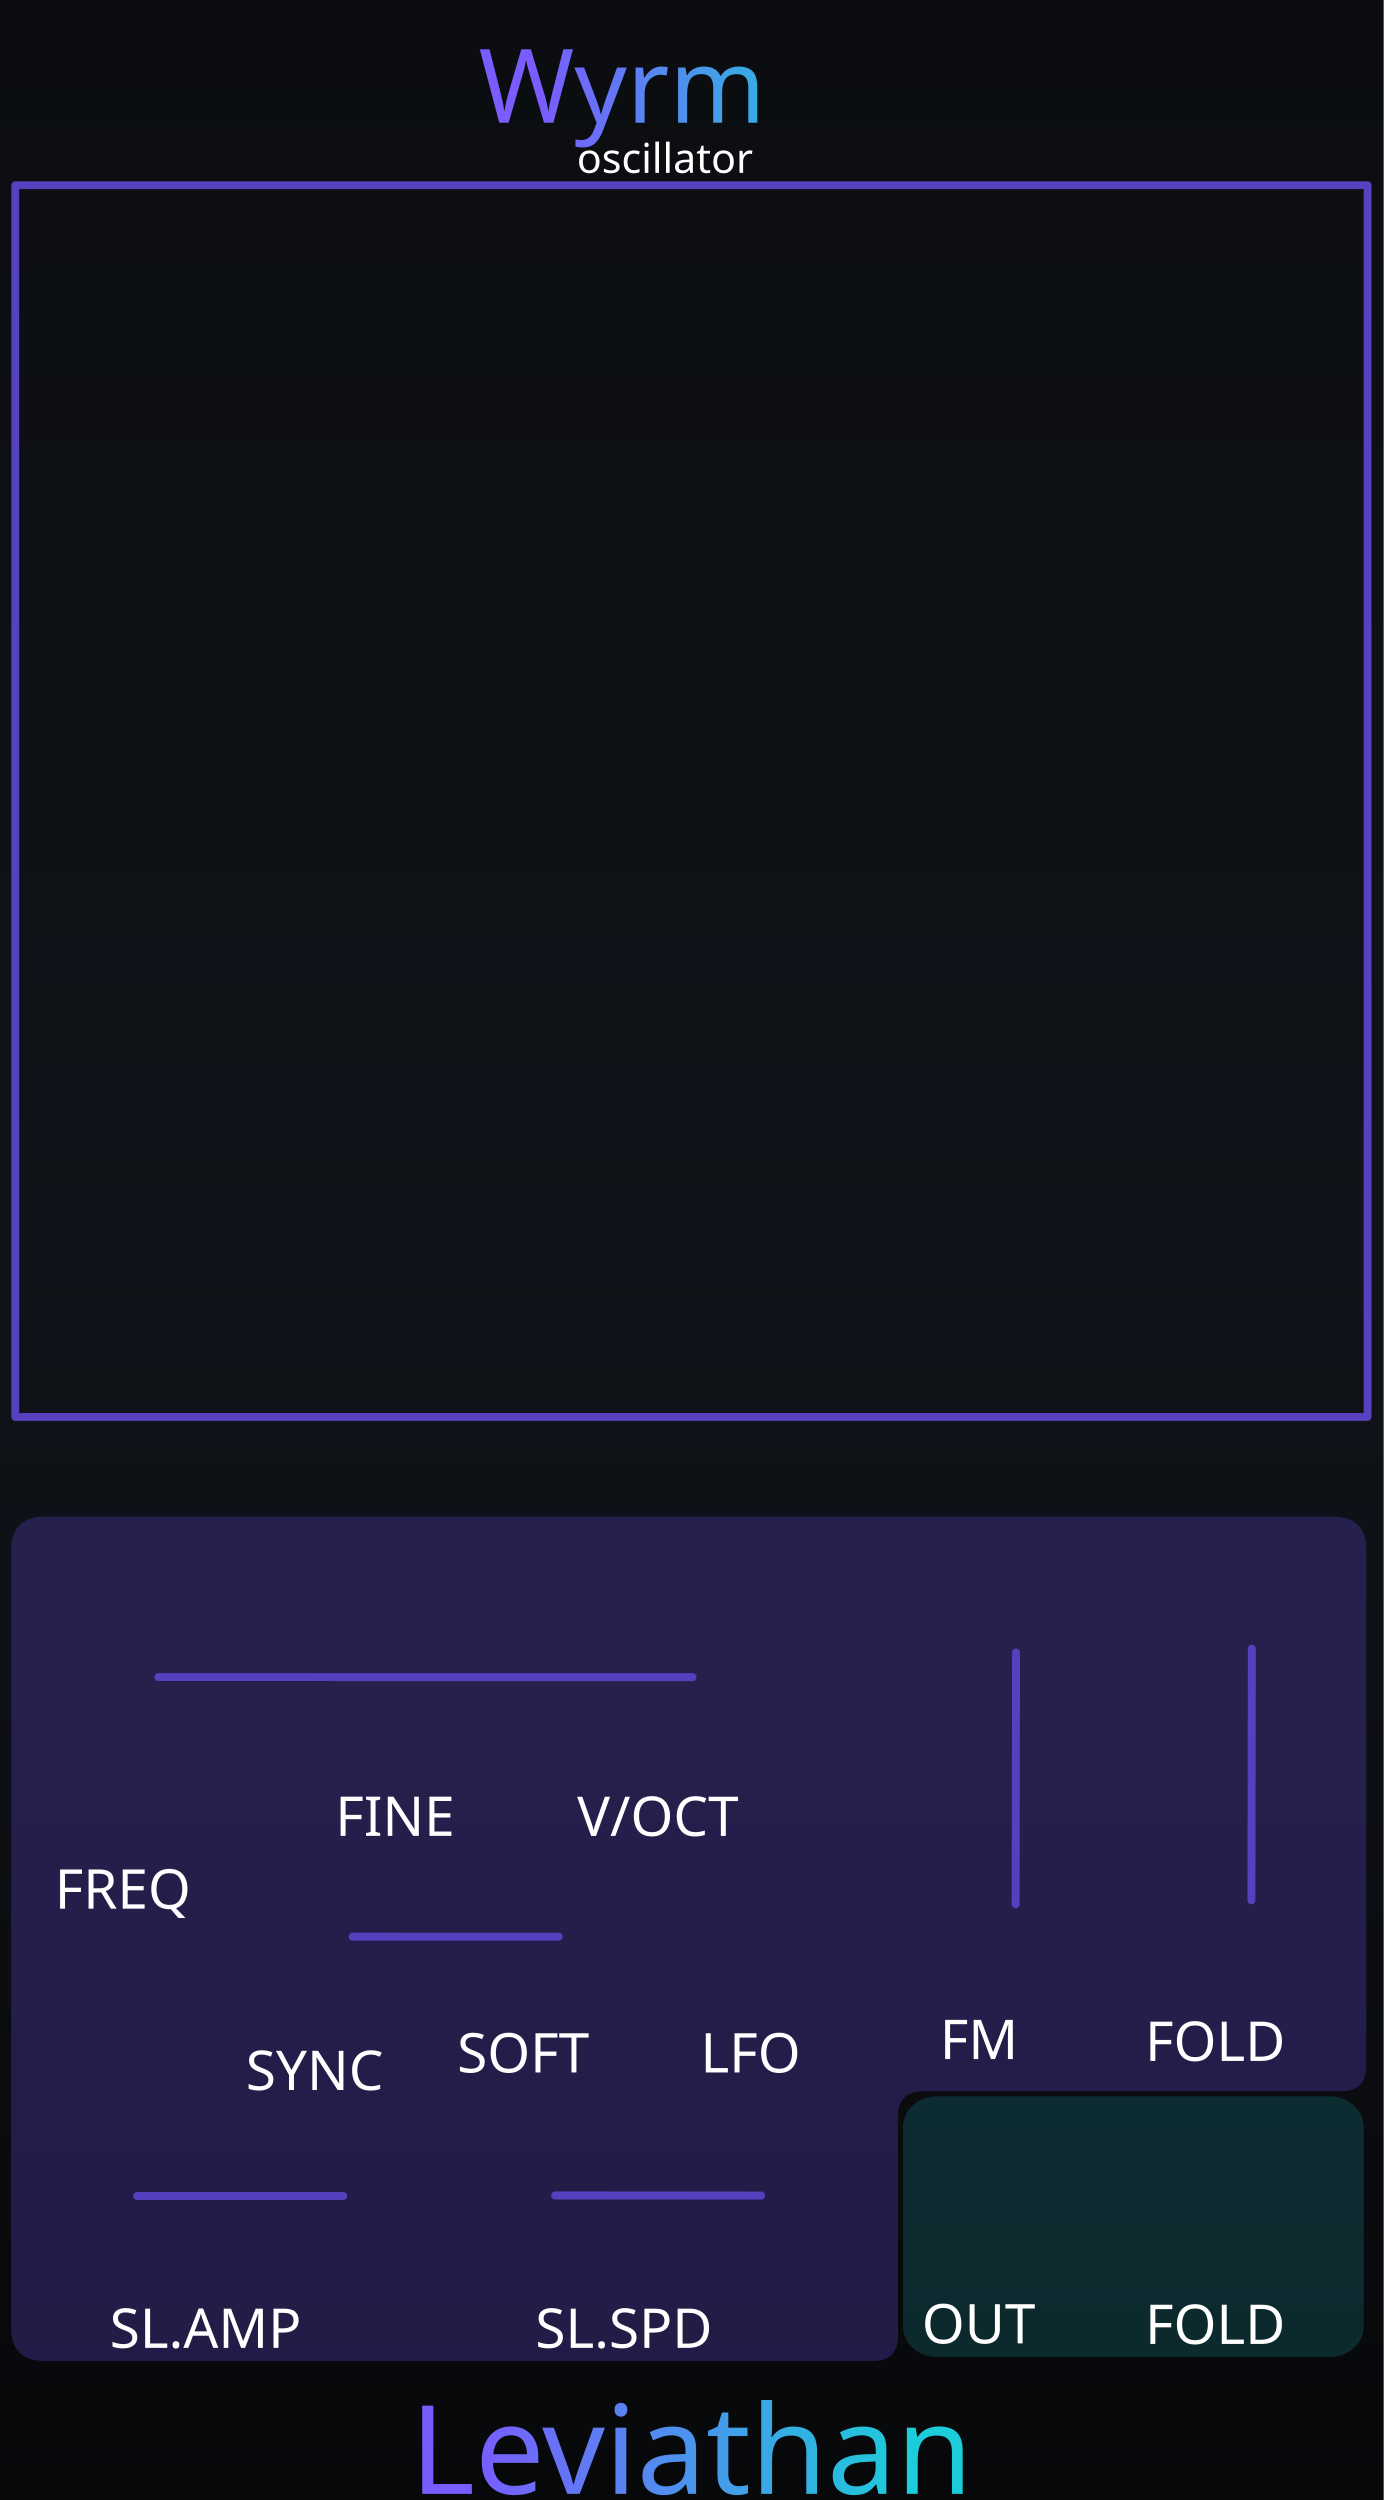
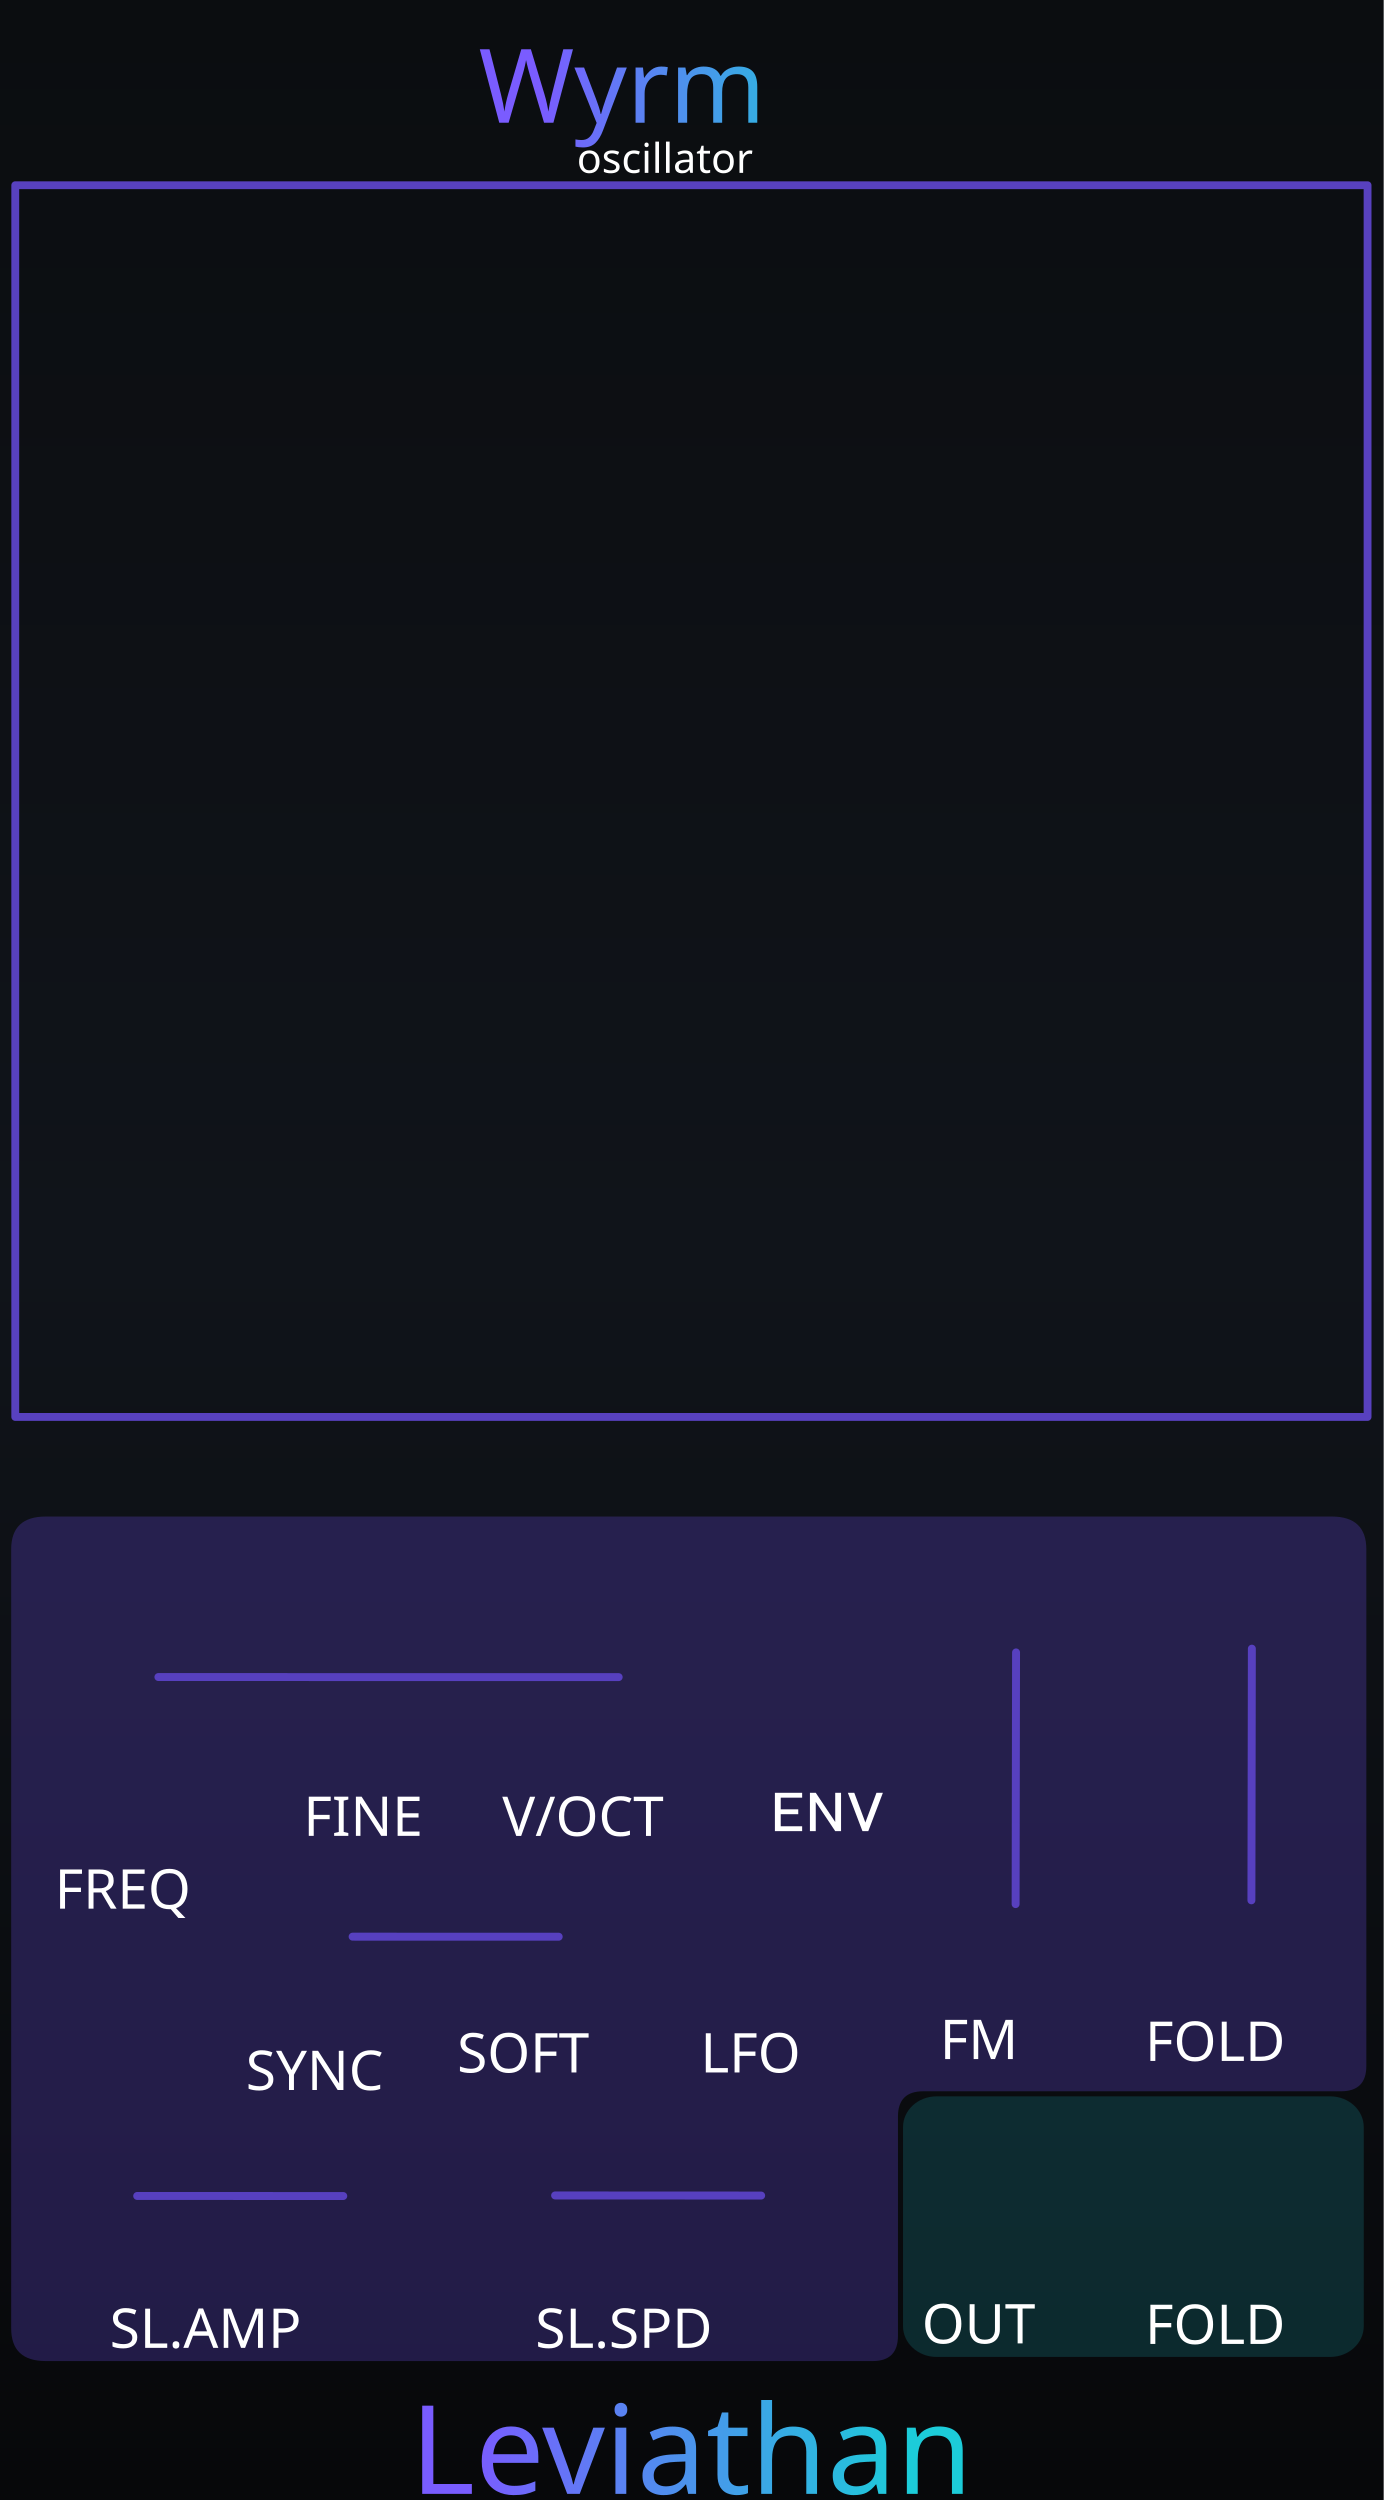
<svg xmlns="http://www.w3.org/2000/svg" xmlns:xlink="http://www.w3.org/1999/xlink" version="1.2" width="71.12mm" height="128.5mm" viewBox="0 0 7112 12850" preserveAspectRatio="xMidYMid" fill-rule="evenodd" stroke-width="28.222" stroke-linejoin="round" xml:space="preserve" id="svg488">
  <defs id="defs1">
    <linearGradient id="linearGradient22">
      <stop style="stop-color:#7a5cff;stop-opacity:1;" offset="0" id="stop22" />
      <stop style="stop-color:#1cccd9;stop-opacity:1;" offset="1" id="stop23" />
    </linearGradient>
    <linearGradient id="linearGradient20">
      <stop style="stop-color:#795cff;stop-opacity:1;" offset="0" id="stop20" />
      <stop style="stop-color:#1cccd9;stop-opacity:1;" offset="1" id="stop21" />
    </linearGradient>
    <linearGradient id="linearGradient16" x1="0" y1="0" x2="0" y2="1">
      <stop offset="0" stop-color="#1ccad8" stop-opacity="0.65" id="stop15" style="stop-color:#1ccad8;stop-opacity:1;" />
      <stop offset="1" stop-color="#7a5cff" stop-opacity="0.65" id="stop16" style="stop-color:#7a5cff;stop-opacity:1;" />
    </linearGradient>
    <linearGradient id="linearGradient14" x1="0" y1="0" x2="0" y2="1">
      <stop offset="0" stop-color="#1ccad8" stop-opacity="0.65" id="stop13" style="stop-color:#1ccad8;stop-opacity:1;" />
      <stop offset="1" stop-color="#7a5cff" stop-opacity="0.65" id="stop14" style="stop-color:#7a5cff;stop-opacity:1;" />
    </linearGradient>
    <linearGradient id="linearGradient12" x1="0" y1="0" x2="0" y2="1">
      <stop offset="0" stop-color="#1ccad8" stop-opacity="0.65" id="stop11" style="stop-color:#6140bf;stop-opacity:1;" />
      <stop offset="1" stop-color="#7a5cff" stop-opacity="0.65" id="stop12" />
    </linearGradient>
    <linearGradient id="bgGrad" x1="1108.886" y1="886.881" x2="1108.886" y2="12348.43" gradientTransform="matrix(0.6225417,0,0,1.124423,295.8546,0)" gradientUnits="userSpaceOnUse">
      <stop offset="0%" stop-color="#0b0d10" id="stop1" />
      <stop offset="50%" stop-color="#10141a" id="stop2" />
      <stop offset="100%" stop-color="#07080a" id="stop3" />
    </linearGradient>
    <linearGradient id="panelSheen" x1="1258.49" y1="999.764" x2="1258.49" y2="12199.481" gradientTransform="scale(0.8869218,1.127495)" gradientUnits="userSpaceOnUse">
      <stop offset="0%" stop-color="#ffffff" stop-opacity="0.1" id="stop4" />
      <stop offset="15%" stop-color="#ffffff" stop-opacity="0.02" id="stop5" />
      <stop offset="50%" stop-color="#ffffff" stop-opacity="0.0" id="stop6" />
      <stop offset="85%" stop-color="#ffffff" stop-opacity="0.02" id="stop7" />
      <stop offset="100%" stop-color="#ffffff" stop-opacity="0.1" id="stop8" />
    </linearGradient>
    <linearGradient id="accentGrad" x1="0" y1="0" x2="0" y2="1">
      <stop offset="0%" stop-color="#1ccad8" stop-opacity="0.65" id="stop9" />
      <stop offset="100%" stop-color="#7a5cff" stop-opacity="0.65" id="stop10" />
    </linearGradient>
    <linearGradient id="oceanWaveGrad" x1="0" y1="0" x2="1" y2="1" gradientUnits="objectBoundingBox">
      <stop offset="0%" stop-color="#55dbff" id="stop_wave_1" />
      <stop offset="55%" stop-color="#1496df" id="stop_wave_2" />
      <stop offset="100%" stop-color="#182682" id="stop_wave_3" />
    </linearGradient>
    <linearGradient xlink:href="#oceanWaveGrad" id="linearGradient10" gradientUnits="userSpaceOnUse" x1="-323.577" y1="-103.933" x2="723.812" y2="943.456" gradientTransform="matrix(-1.435811,0,0,0.6964705,8750,12953.568)" />
    <linearGradient xlink:href="#oceanWaveGrad" id="linearGradient11" gradientUnits="userSpaceOnUse" x1="-323.577" y1="-103.933" x2="723.812" y2="943.456" gradientTransform="matrix(1.435811,0,0,0.6964705,3420,12953.568)" />
    <linearGradient xlink:href="#linearGradient22" id="linearGradient500" gradientUnits="userSpaceOnUse" x1="5355.919" y1="1516.234" x2="6904.773" y2="1512.3" gradientTransform="matrix(0.9969081,0,0,0.9969081,-2554.784,-888.2671)" />
    <linearGradient xlink:href="#linearGradient20" id="linearGradient300" gradientUnits="userSpaceOnUse" gradientTransform="matrix(1.390218,0,0,1.390218,-5190.496,-5161.559)" x1="5486.824" y1="12735.478" x2="7088.807" y2="12738.298" spreadMethod="pad" />
  </defs>
  <g id="panel_art" style="display:inline">
    <g id="Background_Rect" style="display:inline" transform="matrix(0.9967357,0,0,0.9970803,-982.9628,-994.3174)">
      <rect x="986.182" y="997.229" width="7135.292" height="12887.627" rx="0" ry="0" fill="url(#bgGrad)" id="black_background" style="display:inline;fill:url(#bgGrad);stroke-width:23.612" />
      <g id="waves_layer" style="display:none;opacity:0.5" transform="matrix(1.003275,0,0,1.002928,-542.8062,1140.107)">
        <g id="branding_wave_left" transform="matrix(1.72,0,0,1.72,2416.919,11996.75)" style="display:inline">
          <path style="fill:#4995ec" d="m 0,413.249 c 0,0 99.571,-7.286 135.999,-84.999 36.428,-77.713 30.357,-229.499 207.642,-229.499 38.871,0 81.438,18.386 104.731,34.602 116.875,81.362 61.625,248.326 -75.589,205.523 0,0 49.786,-2.125 49.786,-67.697 0,-65.572 -82.091,-75.285 -94.714,-20.643 -8.992,38.927 -3.643,156.643 167.571,162.713" id="path149" />
          <path style="fill:#7a5cff" d="m 372.784,338.875 c 42.5,0 125.678,-65.875 75.213,-144.378 C 412.71,139.6 316.321,128.5 247.714,197.107 179.179,265.642 219.7,398.411 0.644,413.201 9.193,412.412 101.283,402.321 136,328.25 172.429,250.536 166.357,98.751 343.642,98.751 c 38.869,0 81.43,18.384 104.731,34.607 116.874,81.357 61.625,248.321 -75.589,205.517 z" id="path151" />
          <path style="fill:#1cccd9" d="M 495.426,413.249 H 268.433 C 242.935,402.664 232.851,365.455 246.5,310.035 c 15.166,-61.576 44.686,-94.762 88.642,-101.999 26.411,-4.347 46.895,4.299 59.973,12.945 -25.087,-13.418 -59.464,-4.238 -67.259,29.556 -8.998,38.929 -3.644,156.641 167.57,162.712 z" id="path155" />
        </g>
        <g id="branding_wave_right" transform="matrix(-1.72,0,0,1.72,7743.074,11996.75)" style="display:inline">
          <path style="fill:#4995ec" d="m 0,413.249 c 0,0 99.571,-7.286 135.999,-84.999 36.428,-77.713 30.357,-229.499 207.642,-229.499 38.871,0 81.438,18.386 104.731,34.602 116.875,81.362 61.625,248.326 -75.589,205.523 0,0 49.786,-2.125 49.786,-67.697 0,-65.572 -82.091,-75.285 -94.714,-20.643 -8.992,38.927 -3.643,156.643 167.571,162.713" id="path158" />
          <path style="fill:#7a5cff" d="m 372.784,338.875 c 42.5,0 125.678,-65.875 75.213,-144.378 C 412.71,139.6 316.321,128.5 247.714,197.107 179.179,265.642 219.7,398.411 0.644,413.201 9.193,412.412 101.283,402.321 136,328.25 172.429,250.536 166.357,98.751 343.642,98.751 c 38.869,0 81.43,18.384 104.731,34.607 116.874,81.357 61.625,248.321 -75.589,205.517 z" id="path160" />
          <path style="fill:#1cccd9" d="M 495.426,413.249 H 268.433 C 242.935,402.664 232.851,365.455 246.5,310.035 c 15.166,-61.576 44.686,-94.762 88.642,-101.999 26.411,-4.347 46.895,4.299 59.973,12.945 -25.087,-13.418 -59.464,-4.238 -67.259,29.556 -8.998,38.929 -3.644,156.641 167.57,162.712 z" id="path164" />
        </g>
      </g>
      <rect x="1096.182" y="1107.229" width="9973.273" height="12667.627" rx="210" ry="210" fill="none" stroke="#ffffff" stroke-opacity="0.1" stroke-width="60" id="gray_outline" style="display:none;stroke:#3c3f42;stroke-opacity:1" />
      <path d="M 1397.123,1952.244 H 7648.753" stroke="url(#accentGrad)" stroke-width="40.878" stroke-linecap="round" opacity="0.55" fill="none" id="top_horizontal_line" style="display:none;opacity:1;fill:#ffffff;fill-opacity:1;stroke:#5740bf;stroke-opacity:1" />
    </g>
    <rect x="4588.102" y="10720.973" width="2447.199" height="1438.824" rx="200.486" ry="171.865" fill="#000000" opacity="0.1" stroke="#ffffff" stroke-opacity="0.06" stroke-width="45.117" id="outputs" style="display:none;opacity:1;fill:#000000;fill-opacity:1;stroke:none;stroke-width:46.389;stroke-dasharray:none" />
    <g id="glass">
      <path d="M 235.35,7794.999 H 6845.054 C 6963.681,7794.999 7022.994,7851.305 7022.994,7963.915 V 10619.182 Q 7022.994,10749.182 6892.994,10749.182 H 4745.518 Q 4615.518,10749.182 4615.518,10879.182 V 12005.859 Q 4615.518,12135.859 4485.518,12135.859 H 235.35 C 116.723,12135.859 57.409,12079.554 57.409,11966.944 V 7963.915 C 57.409,7851.305 116.723,7794.999 235.35,7794.999 Z" fill="#000000" opacity="0.1" stroke="#ffffff" stroke-opacity="0.06" stroke-width="43.342" id="frame_left" style="display:inline;opacity:0.33;fill:#5740bf;fill-opacity:1;stroke:none" />
      <rect x="4641.5" y="10775.2" width="2368.228" height="1339.533" rx="172.544" ry="158.231" fill="#000000" opacity="0.1" stroke="#ffffff" stroke-opacity="0.06" stroke-width="41.308" id="outputs-3" style="display:inline;opacity:0.33;fill:#1cccd9;fill-opacity:0.502;stroke:none;stroke-opacity:0.33" />
    </g>
    <path d="m 1812.521,9954.427 1059.159,0.311" stroke="url(#accentGrad)" stroke-width="40.841" stroke-linecap="round" opacity="0.55" fill="none" id="sync_line" style="display:inline;opacity:1;fill:#ffffff;fill-opacity:1;stroke:#5740bf;stroke-opacity:1" />
-     <path d="m 814.122,8620.008 2745.601,0.401" stroke="url(#accentGrad)" stroke-width="40.751" stroke-linecap="round" opacity="0.55" fill="none" id="freq_purple_line" style="display:inline;opacity:1;fill:#ffffff;fill-opacity:1;stroke:#5740bf;stroke-opacity:1" />
+     <path d="m 814.122,8620.008 2365.878,0.401" stroke="url(#accentGrad)" stroke-width="40.751" stroke-linecap="round" opacity="0.55" fill="none" id="freq_purple_line" style="display:inline;opacity:1;fill:#ffffff;fill-opacity:1;stroke:#5740bf;stroke-opacity:1" />
    <path d="m 705.174,11287.268 1059.159,0.311" stroke="url(#accentGrad)" stroke-width="40.841" stroke-linecap="round" opacity="0.55" fill="none" id="slither_amp_line" style="display:inline;opacity:1;fill:#ffffff;fill-opacity:1;stroke:#5740bf;stroke-opacity:1" />
    <path d="m 2853.239,11284.637 1059.1,0.538" stroke="url(#accentGrad)" stroke-width="40.9" stroke-linecap="round" opacity="0.55" fill="none" id="slither_speed_line" style="display:inline;opacity:1;fill:#ffffff;fill-opacity:1;stroke:#5740bf;stroke-opacity:1" />
    <path d="m 5222.518,8493.414 -2.263,1293.652" stroke="url(#accentGrad)" stroke-width="40.751" stroke-linecap="round" opacity="0.55" fill="none" id="FM_purple_line" style="display:inline;opacity:1;fill:#ffffff;fill-opacity:1;stroke:#5740bf;stroke-opacity:1" />
    <path d="m 6434.539,8474.076 -2.263,1293.652" stroke="url(#accentGrad)" stroke-width="40.751" stroke-linecap="round" opacity="0.55" fill="none" id="fold_line" style="display:inline;opacity:1;fill:#ffffff;fill-opacity:1;stroke:#5740bf;stroke-opacity:1" />
  </g>
  <g id="wyrm_components" style="display:none">
    <circle id="WYRM_FREQ_PARAM" cx="814.557" cy="8622.6" r="260" style="fill:none;stroke:#00ff88;stroke-width:24;stroke-opacity:1" />
-     <circle id="WYRM_FINE_PARAM" cx="2225.269" cy="8622.6" r="220" style="fill:none;stroke:#00ff88;stroke-width:24;stroke-opacity:1" />
+     <circle id="WYRM_FINE_PARAM" cx="2050" cy="8622.6" r="220" style="fill:none;stroke:#00ff88;stroke-width:24;stroke-opacity:1" />
    <circle id="WYRM_FM_ATTEN_PARAM" cx="5218.388" cy="8486.302" r="220" style="fill:none;stroke:#00ff88;stroke-width:24;stroke-opacity:1" />
    <circle id="WYRM_FOLD_PARAM" cx="6428.44" cy="8464.8" r="220" style="fill:none;stroke:#00ff88;stroke-width:24;stroke-opacity:1" />
    <circle id="WYRM_LOCK_BUTTON" cx="6318.561" cy="7572" r="270.933" style="display:inline;fill:#000000;fill-opacity:0;stroke:#00ff88;stroke-width:24;stroke-opacity:1" />
    <circle id="WYRM_EDITOR_EXPAND_BUTTON" cx="5815.123" cy="7572" r="270.933" style="display:inline;fill:#000000;fill-opacity:0;stroke:#00ff88;stroke-width:24;stroke-opacity:1" />
    <circle id="WYRM_RESET_BUTTON" cx="6822" cy="7572" r="270.933" style="display:inline;fill:#000000;fill-opacity:0;stroke:#00ff88;stroke-width:24;stroke-opacity:1" />
    <circle id="WYRM_WAVE_LEFT_PARAM" cx="313.156" cy="7575" r="270.933" style="display:inline;fill:none;stroke:#00ff88;stroke-width:24;stroke-opacity:1" />
    <circle id="WYRM_WAVE_RIGHT_PARAM" cx="816.595" cy="7575" r="270.933" style="display:inline;fill:none;stroke:#00ff88;stroke-width:24;stroke-opacity:1" />
    <circle id="WYRM_SLITHER_PARAM" cx="709.985" cy="11280" r="220" style="fill:none;stroke:#00ff88;stroke-width:24;stroke-opacity:1" />
    <circle id="WYRM_SLITHER_SPEED_PARAM" cx="2860" cy="11280" r="220" style="fill:none;stroke:#00ff88;stroke-width:24;stroke-opacity:1" />
    <circle id="WYRM_SLITHER_CV_INPUT" cx="1800" cy="11280" r="190" style="fill:none;stroke:#00ff88;stroke-width:24;stroke-opacity:1" />
    <circle id="WYRM_SLITHER_SPEED_CV_INPUT" cx="3950.015" cy="11280" r="190" style="fill:none;stroke:#00ff88;stroke-width:24;stroke-opacity:1" />
-     <circle id="WYRM_VOCT_INPUT" cx="3565.982" cy="8628.142" r="190" style="fill:none;stroke:#00ff88;stroke-width:24;stroke-opacity:1" />
+     <circle id="WYRM_VOCT_INPUT" cx="3180" cy="8628.142" r="190" style="fill:none;stroke:#00ff88;stroke-width:24;stroke-opacity:1" />
+     <circle id="WYRM_ENV_MODE_PARAM" cx="4260" cy="8628.142" r="190" style="fill:none;stroke:#00ff88;stroke-width:24;stroke-opacity:1" />
    <circle id="WYRM_FM_INPUT" cx="5215.465" cy="9795.469" r="190" style="fill:none;stroke:#00ff88;stroke-width:24;stroke-opacity:1" />
    <circle id="WYRM_SYNC_INPUT" cx="1800" cy="9954.583" r="190" style="fill:none;stroke:#00ff88;stroke-width:24;stroke-opacity:1" />
    <circle id="WYRM_SYNC_MODE_PARAM" cx="2875" cy="9954.583" r="190" style="fill:none;stroke:#00ff88;stroke-width:24;stroke-opacity:1" />
    <circle id="WYRM_LFO_MODE_PARAM" cx="4045.232" cy="9954.583" r="190" style="fill:none;stroke:#00ff88;stroke-width:24;stroke-opacity:1" />
    <circle id="WYRM_FOLD_CV_INPUT" cx="6429.5" cy="9805.06" r="190" style="fill:none;stroke:#00ff88;stroke-width:24;stroke-opacity:1" />
    <circle id="WYRM_RAW_OUTPUT" cx="5218.388" cy="11260" r="190" style="fill:none;stroke:#00ff88;stroke-width:24;stroke-opacity:1" />
    <circle id="WYRM_OUT_OUTPUT" cx="6432.841" cy="11260" r="190" style="fill:none;stroke:#00ff88;stroke-width:24;stroke-opacity:1" />
  </g>
  <g id="labels" style="display:inline">
    <text id="reworked_module_title_text" x="3541.449" y="447.278" style="font-style:normal;font-variant:normal;font-weight:normal;font-stretch:normal;font-size:529.167px;font-family:Rubik;-inkscape-font-specification:'Rubik, @wght=600';font-variant-ligatures:normal;font-variant-caps:normal;font-variant-numeric:normal;font-variant-east-asian:normal;font-variation-settings:'wght' 600;dominant-baseline:middle;text-anchor:middle;display:inline;fill:url(#linearGradient500);stroke-width:28.135" xml:space="preserve">
      <tspan id="tspan1" x="3541.449" y="447.278" style="fill:url(#linearGradient500)">Wyrm</tspan>
    </text>
    <text id="reworked_LEVIATHAN_LOGO" x="3554.096" y="12598.223" style="font-style:normal;font-variant:normal;font-weight:normal;font-stretch:normal;font-size:635px;font-family:Ancient;-inkscape-font-specification:'Ancient, Normal';font-variant-ligatures:normal;font-variant-caps:normal;font-variant-numeric:normal;font-variant-east-asian:normal;dominant-baseline:middle;text-anchor:middle;display:inline;fill:url(#linearGradient300);fill-rule:evenodd;stroke-width:37.088" xml:space="preserve">Leviathan</text>
    <text id="reworked_module_description" x="3555.26" y="815.194" style="font-style:normal;font-variant:normal;font-weight:normal;font-stretch:normal;font-size:211.667px;font-family:Rubik;-inkscape-font-specification:'Rubik, @wght=400';font-variant-ligatures:normal;font-variant-caps:normal;font-variant-numeric:normal;font-variant-east-asian:normal;font-variation-settings:'wght' 400;dominant-baseline:middle;text-anchor:middle;display:inline;fill:#ffffff" xml:space="preserve">
      <tspan id="tspan16" x="3555.26" y="815.194">oscillator</tspan>
    </text>
    <text id="signal_in" x="814.557" y="9712.6" style="font-style:normal;font-variant:normal;font-weight:normal;font-stretch:normal;font-size:282.223px;font-family:Rubik;-inkscape-font-specification:'Rubik, @wght=400';font-variant-ligatures:normal;font-variant-caps:normal;font-variant-numeric:normal;font-variant-east-asian:normal;font-variation-settings:'wght' 400;dominant-baseline:middle;text-anchor:middle;display:inline;fill:#ffffff" xml:space="preserve">
      <tspan id="tspan45" x="814.557" y="9712.6">FREQ</tspan>
    </text>
-     <text id="reso_cv_label" x="2213.765" y="9338.422" style="font-style:normal;font-variant:normal;font-weight:normal;font-stretch:normal;font-size:282.223px;font-family:Rubik;-inkscape-font-specification:'Rubik, @wght=400';font-variant-ligatures:normal;font-variant-caps:normal;font-variant-numeric:normal;font-variant-east-asian:normal;font-variation-settings:'wght' 400;dominant-baseline:middle;text-anchor:middle;display:inline;fill:#ffffff" xml:space="preserve">
-       <tspan id="tspan44" x="2213.765" y="9338.422">FINE</tspan>
+     <text id="reso_cv_label" x="2050" y="9338.422" style="font-style:normal;font-variant:normal;font-weight:normal;font-stretch:normal;font-size:282.223px;font-family:Rubik;-inkscape-font-specification:'Rubik, @wght=400';font-variant-ligatures:normal;font-variant-caps:normal;font-variant-numeric:normal;font-variant-east-asian:normal;font-variation-settings:'wght' 400;dominant-baseline:middle;text-anchor:middle;display:inline;fill:#ffffff" xml:space="preserve">
+       <tspan id="tspan44" x="2050" y="9338.422">FINE</tspan>
    </text>
    <text id="slither_lbl" x="1240.005" y="11970" style="font-style:normal;font-variant:normal;font-weight:normal;font-stretch:normal;font-size:282.223px;font-family:Rubik;-inkscape-font-specification:'Rubik, @wght=400';font-variant-ligatures:normal;font-variant-caps:normal;font-variant-numeric:normal;font-variant-east-asian:normal;font-variation-settings:'wght' 400;dominant-baseline:middle;text-anchor:middle;display:inline;fill:#ffffff" xml:space="preserve">
      <tspan id="tspan2" x="1240.005" y="11970">SL.AMP</tspan>
    </text>
    <text id="speed_lbl" x="3390.02" y="11970" style="font-style:normal;font-variant:normal;font-weight:normal;font-stretch:normal;font-size:282.223px;font-family:Rubik;-inkscape-font-specification:'Rubik, @wght=400';font-variant-ligatures:normal;font-variant-caps:normal;font-variant-numeric:normal;font-variant-east-asian:normal;font-variation-settings:'wght' 400;dominant-baseline:middle;text-anchor:middle;display:inline;fill:#ffffff" xml:space="preserve">
      <tspan id="tspan3" x="3390.02" y="11970">SL.SPD</tspan>
    </text>
-     <text id="fm_cv_label" x="3564.852" y="9338.704" style="font-style:normal;font-variant:normal;font-weight:normal;font-stretch:normal;font-size:282.223px;font-family:Rubik;-inkscape-font-specification:'Rubik, @wght=400';font-variant-ligatures:normal;font-variant-caps:normal;font-variant-numeric:normal;font-variant-east-asian:normal;font-variation-settings:'wght' 400;dominant-baseline:middle;text-anchor:middle;display:inline;fill:#ffffff" xml:space="preserve">
-       <tspan id="tspan_fm" x="3564.852" y="9338.704">V/OCT</tspan>
+     <text id="fm_cv_label" x="3180" y="9338.704" style="font-style:normal;font-variant:normal;font-weight:normal;font-stretch:normal;font-size:282.223px;font-family:Rubik;-inkscape-font-specification:'Rubik, @wght=400';font-variant-ligatures:normal;font-variant-caps:normal;font-variant-numeric:normal;font-variant-east-asian:normal;font-variation-settings:'wght' 400;dominant-baseline:middle;text-anchor:middle;display:inline;fill:#ffffff" xml:space="preserve">
+       <tspan id="tspan_fm" x="3180" y="9338.704">V/OCT</tspan>
    </text>
+     <path id="env_mode_label" aria-label="ENV" d="m 4073,9215 h 140 v 25 h -110 v 60 h 90 v 25 h -90 v 62 h 110 v 25 h -140 z m 180,197 v -197 h 30 l 100,150 v -150 h 30 v 197 h -30 l -100,-150 v 150 z m 195,-197 h 33 l 57,153 57,-153 h 33 l -75,197 h -30 z" transform="translate(-90)" style="display:inline;fill:#ffffff" />
    <text id="voct_label" x="5215.465" y="10485.518" style="font-style:normal;font-variant:normal;font-weight:normal;font-stretch:normal;font-size:282.223px;font-family:Rubik;-inkscape-font-specification:'Rubik, @wght=400';font-variant-ligatures:normal;font-variant-caps:normal;font-variant-numeric:normal;font-variant-east-asian:normal;font-variation-settings:'wght' 400;dominant-baseline:middle;text-anchor:middle;display:inline;fill:#ffffff" xml:space="preserve">
      <tspan id="tspan46" x="5215.465" y="10485.518">FM</tspan>
    </text>
    <text id="span_cv_label" x="1800.564" y="10644.632" style="font-style:normal;font-variant:normal;font-weight:normal;font-stretch:normal;font-size:282.223px;font-family:Rubik;-inkscape-font-specification:'Rubik, @wght=400';font-variant-ligatures:normal;font-variant-caps:normal;font-variant-numeric:normal;font-variant-east-asian:normal;font-variation-settings:'wght' 400;dominant-baseline:middle;text-anchor:middle;display:inline;fill:#ffffff" xml:space="preserve">
      <tspan id="tspan49" x="1800.564" y="10644.632">SYNC</tspan>
    </text>
    <text id="lfo_label" x="4041.281" y="10554.601" style="font-style:normal;font-variant:normal;font-weight:normal;font-stretch:normal;font-size:282.223px;font-family:Rubik;-inkscape-font-specification:'Rubik, @wght=400';font-variant-ligatures:normal;font-variant-caps:normal;font-variant-numeric:normal;font-variant-east-asian:normal;font-variation-settings:'wght' 400;dominant-baseline:middle;text-anchor:middle;display:inline;fill:#ffffff" xml:space="preserve">
      <tspan id="tspan4" x="4041.281" y="10554.601">LFO</tspan>
    </text>
    <text id="soft_label" x="2872.601" y="10554.601" style="font-style:normal;font-variant:normal;font-weight:normal;font-stretch:normal;font-size:282.223px;font-family:Rubik;-inkscape-font-specification:'Rubik, @wght=400';font-variant-ligatures:normal;font-variant-caps:normal;font-variant-numeric:normal;font-variant-east-asian:normal;font-variation-settings:'wght' 400;dominant-baseline:middle;text-anchor:middle;display:inline;fill:#ffffff" xml:space="preserve">
      <tspan id="tspan5" x="2872.601" y="10554.601">SOFT</tspan>
    </text>
    <text id="balance_cv_label" x="6429.454" y="10495.108" style="font-style:normal;font-variant:normal;font-weight:normal;font-stretch:normal;font-size:282.223px;font-family:Rubik;-inkscape-font-specification:'Rubik, @wght=400';font-variant-ligatures:normal;font-variant-caps:normal;font-variant-numeric:normal;font-variant-east-asian:normal;font-variation-settings:'wght' 400;dominant-baseline:middle;text-anchor:middle;display:inline;fill:#ffffff" xml:space="preserve">
      <tspan id="tspan19" x="6429.454" y="10495.108">FOLD</tspan>
    </text>
    <text id="signal_out" x="5213.449" y="11947.179" style="font-style:normal;font-variant:normal;font-weight:normal;font-stretch:normal;font-size:282.223px;font-family:Rubik;-inkscape-font-specification:'Rubik, @wght=400';font-variant-ligatures:normal;font-variant-caps:normal;font-variant-numeric:normal;font-variant-east-asian:normal;font-variation-settings:'wght' 400;dominant-baseline:middle;text-anchor:middle;display:inline;fill:#ffffff" xml:space="preserve">
      <tspan id="tspan33" x="5213.449" y="11947.179">OUT</tspan>
    </text>
    <text id="label_fold_out" x="6429.454" y="11950.049" style="font-style:normal;font-variant:normal;font-weight:normal;font-stretch:normal;font-size:282.222px;font-family:Rubik;-inkscape-font-specification:'Rubik, @wght=400';font-variant-ligatures:normal;font-variant-caps:normal;font-variant-numeric:normal;font-variant-east-asian:normal;font-variation-settings:'wght' 400;dominant-baseline:middle;text-anchor:middle;display:inline;fill:#ffffff" xml:space="preserve">
      <tspan id="tspan34" x="6429.454" y="11950.049">FOLD</tspan>
    </text>
    <text id="xm_lbl" x="4254.692" y="7729.9" style="font-style:normal;font-variant:normal;font-weight:normal;font-stretch:normal;font-size:282.222px;font-family:Rubik;-inkscape-font-specification:'Rubik, @wght=400';font-variant-ligatures:normal;font-variant-caps:normal;font-variant-numeric:normal;font-variant-east-asian:normal;font-variation-settings:'wght' 400;dominant-baseline:middle;text-anchor:middle;display:none;fill:#ffffff" xml:space="preserve">
      <tspan id="tspan61" x="0" y="0">XM</tspan>
    </text>
  </g>
  <rect id="WYRM_WAVE_EDITOR" x="78.404" y="952.078" width="6950.892" height="6331.018" style="display:inline;fill:none;stroke:#5841bf;stroke-width:40.326;stroke-dasharray:none;stroke-opacity:1" />
  <g id="perfect_wave_raster_anchors" style="display:none">
    <rect id="BRANDING_WAVE_LEFT_RASTER" x="665.610" y="12338.190" width="1306.748" height="511.810" />
    <rect id="BRANDING_WAVE_RIGHT_RASTER" x="5139.674" y="12338.190" width="1306.748" height="511.810" />
  </g>
</svg>
